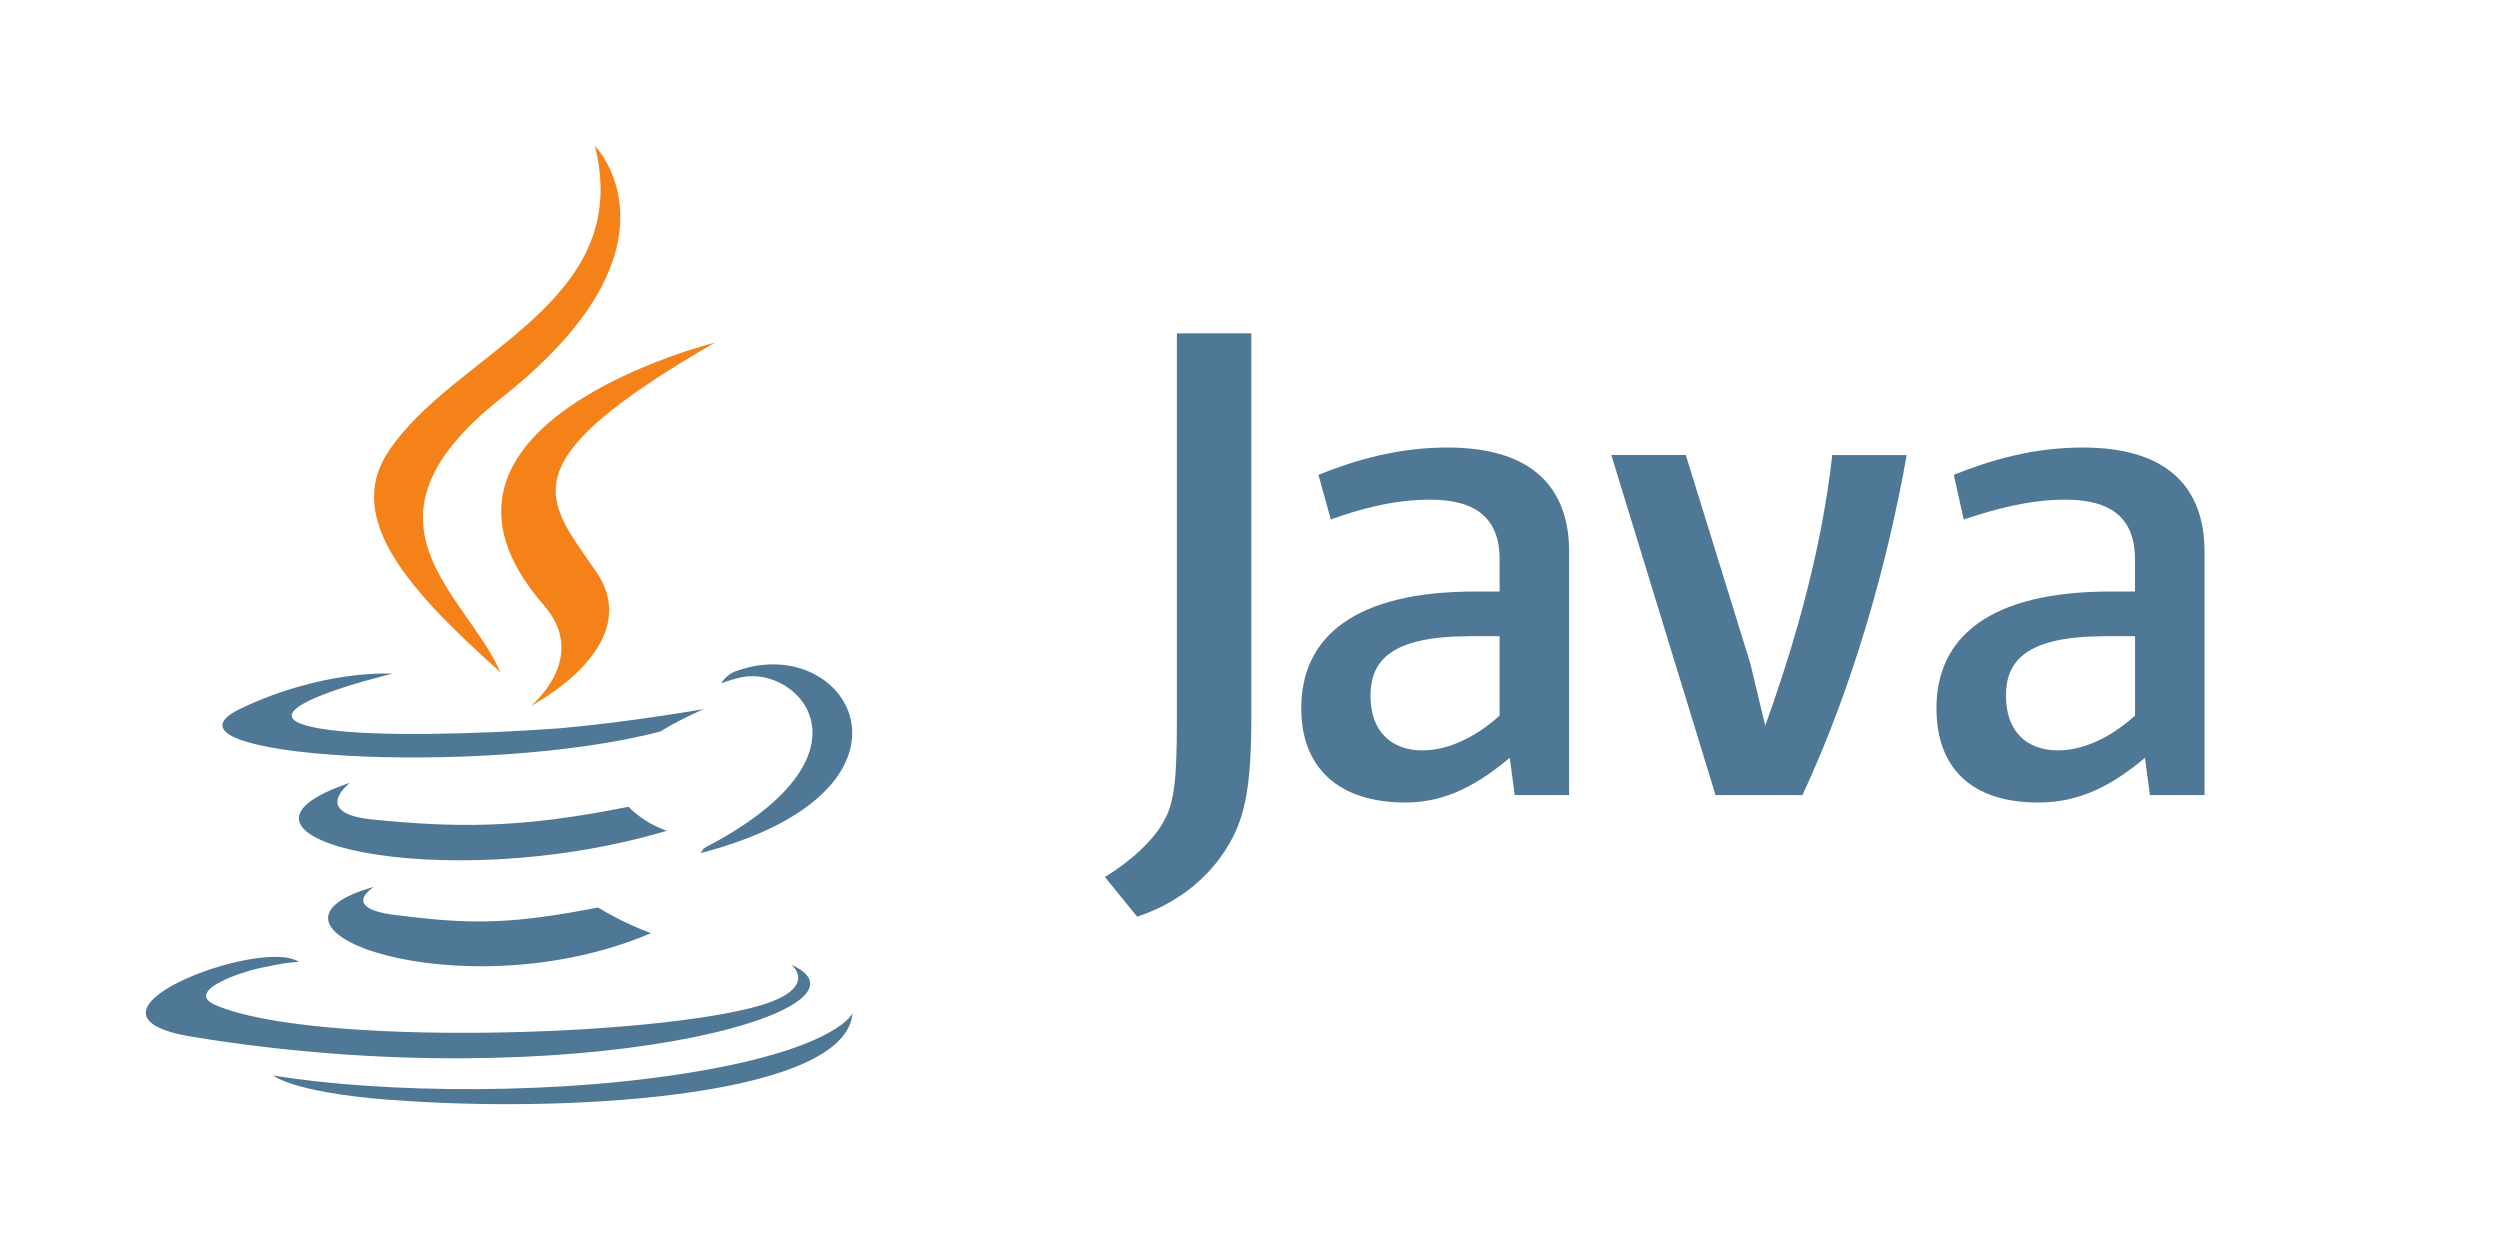
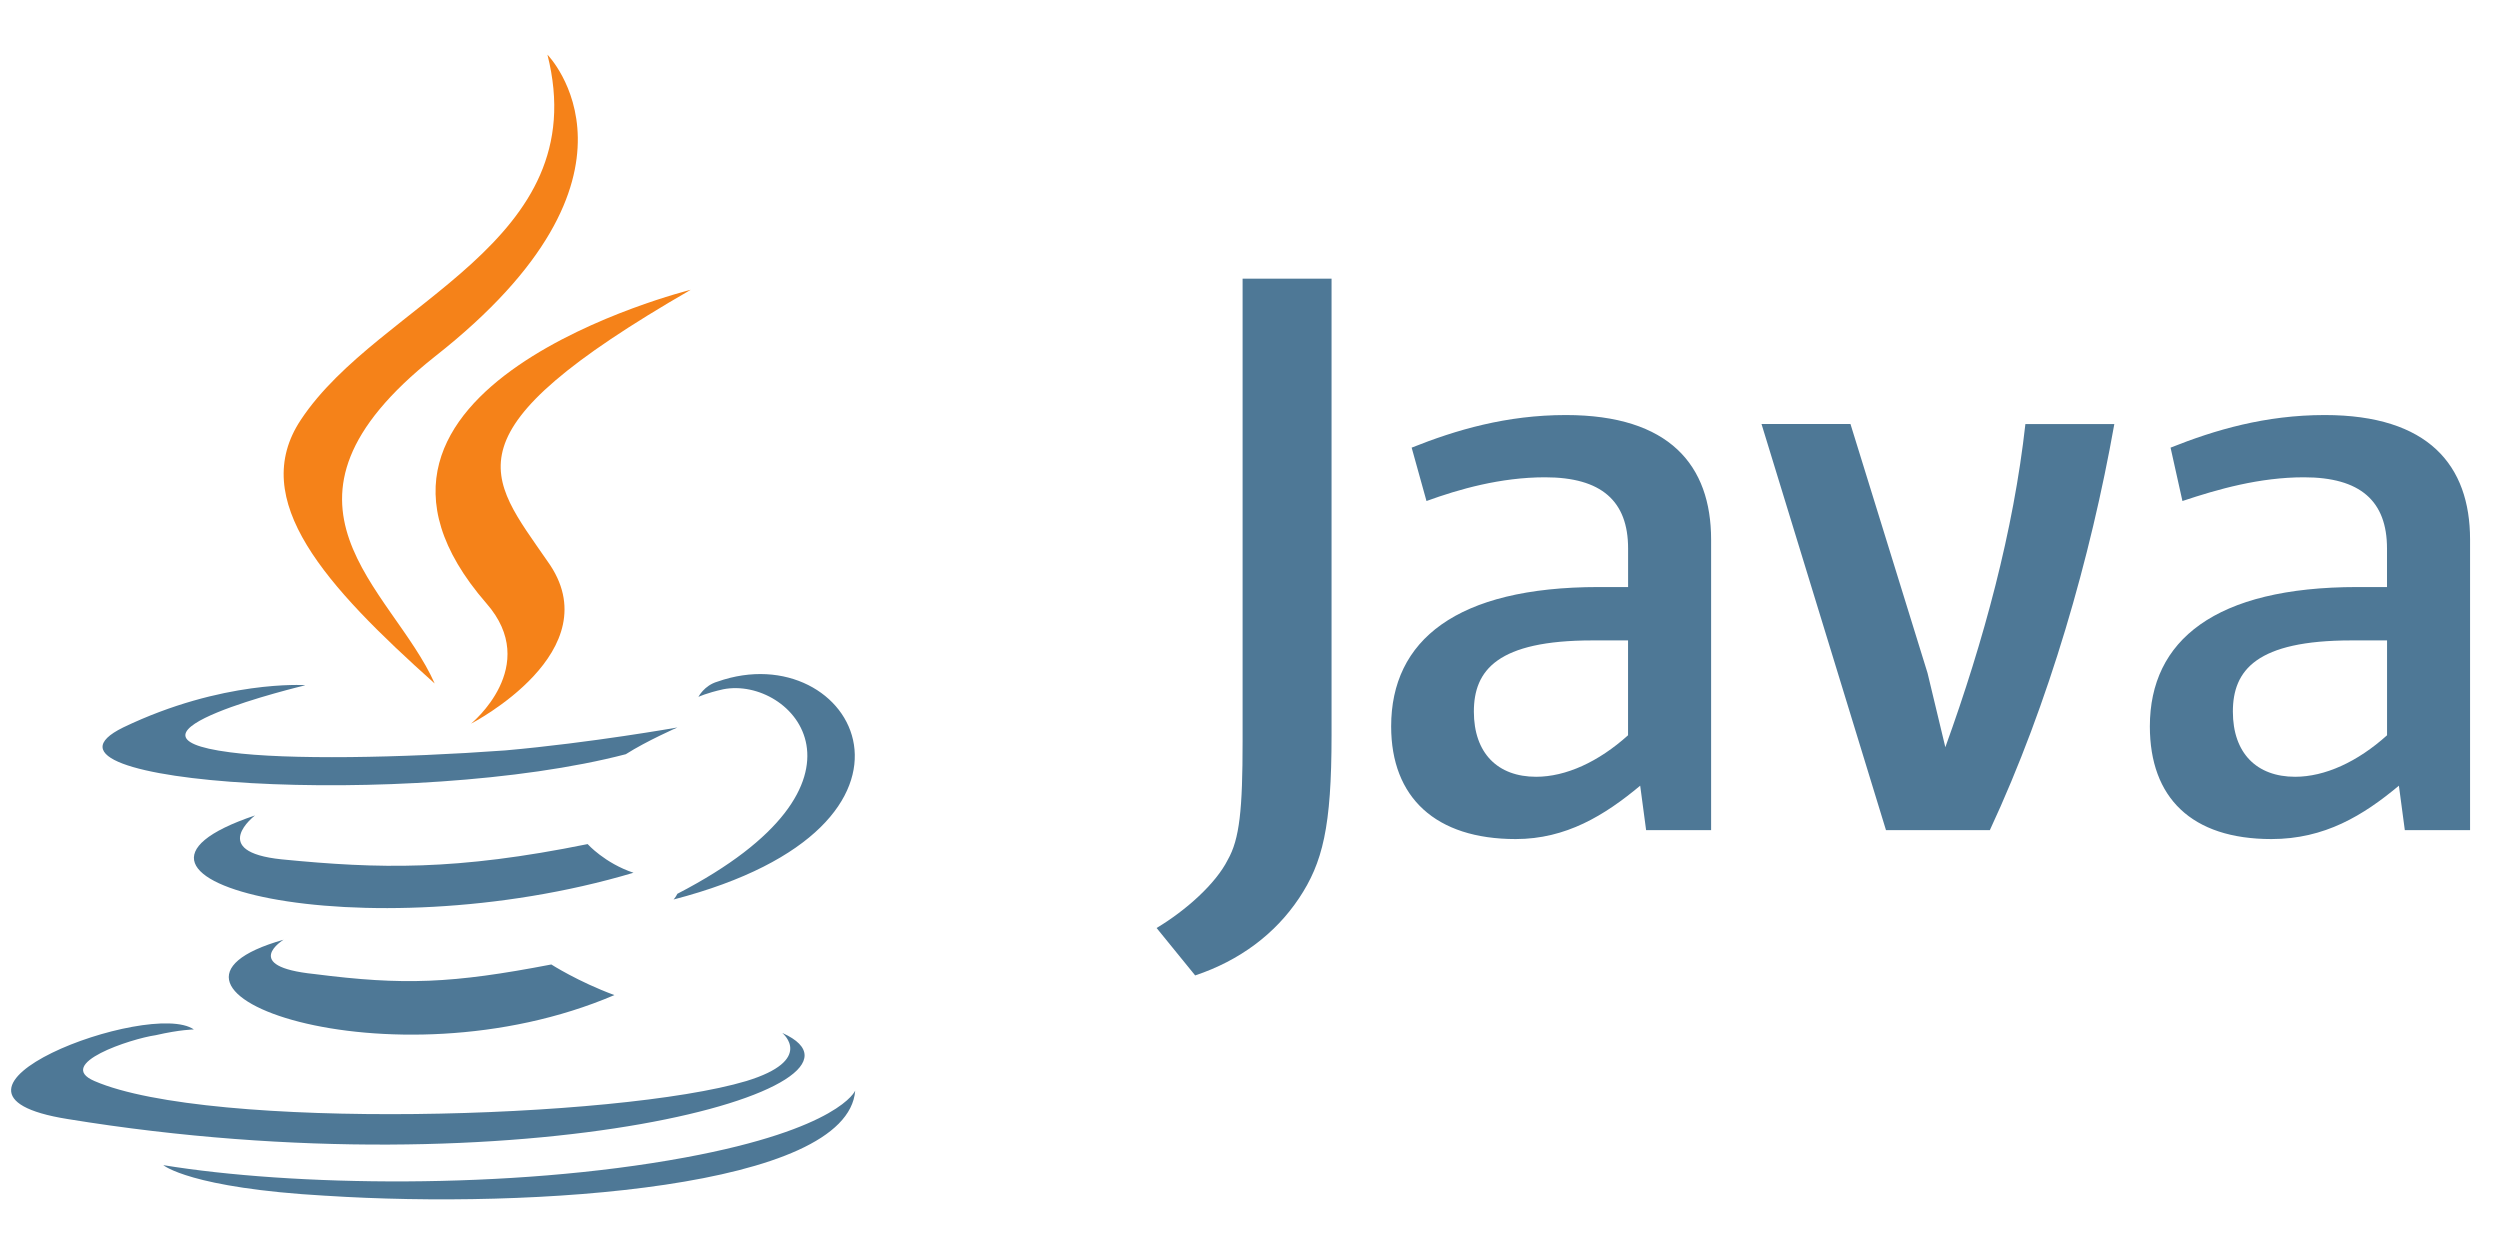
- <svg xmlns="http://www.w3.org/2000/svg" width="120" height="60">
+ <svg xmlns="http://www.w3.org/2000/svg" width="120" height="60" viewBox="6.554 6.343 100.467 47.151">
  <path d="M17.956 42.562s-1.767 1.075 1.23 1.383c3.6.46 5.53.384 9.524-.384 0 0 1.075.69 2.535 1.23-8.987 3.84-20.354-.23-13.288-2.227zm-1.152-4.992s-1.92 1.46 1.075 1.767c3.917.384 7 .46 12.29-.614 0 0 .69.768 1.843 1.152-10.83 3.226-22.966.307-15.208-2.304zm21.2 8.756s1.306 1.075-1.46 1.92c-5.146 1.536-21.583 1.997-26.192 0-1.613-.69 1.46-1.7 2.458-1.843 1-.23 1.536-.23 1.536-.23-1.766-1.23-11.752 2.535-5.07 3.6 18.357 2.995 33.488-1.306 28.726-3.456zM18.8 32.347s-8.372 1.997-2.996 2.688c2.304.307 6.836.23 11.06-.077 3.456-.307 6.913-.922 6.913-.922s-1.23.538-2.074 1.075c-8.526 2.227-24.886 1.23-20.2-1.075 3.994-1.92 7.297-1.7 7.297-1.7zm14.978 8.372c8.602-4.455 4.608-8.756 1.843-8.218-.69.154-1 .307-1 .307s.23-.46.768-.614c5.453-1.92 9.755 5.76-1.767 8.756 0 0 .077-.077.154-.23zM19.646 52.854c8.295.538 20.97-.307 21.276-4.224 0 0-.614 1.536-6.836 2.688-7.066 1.306-15.822 1.152-20.97.307 0 0 1.075.922 6.53 1.23z" fill="#4e7896" />
  <path d="M28.555 7s4.762 4.84-4.532 12.136c-7.45 5.914-1.7 9.294 0 13.134-4.378-3.917-7.527-7.373-5.377-10.6 3.15-4.762 11.828-7.066 9.908-14.67zm-2.458 22.044c2.227 2.535-.615 4.84-.615 4.84s5.684-2.92 3.072-6.53c-2.38-3.456-4.224-5.146 5.76-10.907 0 0-15.746 3.917-8.218 12.596z" fill="#f58219" />
  <path d="M75.318 38.162V26.485c0-2.98-1.668-5.004-5.838-5.004-2.383 0-4.41.596-6.196 1.31l.596 2.145c1.31-.477 2.98-.953 4.766-.953 2.264 0 3.336.953 3.336 2.86v1.55H70.8c-5.72 0-8.34 2.145-8.34 5.6 0 2.86 1.787 4.528 5.004 4.528 2.026 0 3.575-.953 5.004-2.145l.238 1.787h2.62zM71.98 34.35c-1.19 1.072-2.502 1.668-3.694 1.668-1.55 0-2.502-.953-2.502-2.62s.953-2.86 4.766-2.86h1.43v3.813zm14.536 3.813h-4.17L77.343 21.84h3.575l3.098 10.01.715 2.98c1.55-4.29 2.74-8.698 3.217-12.987h3.574c-.953 5.362-2.62 11.2-5.004 16.323zm19.302 0V26.485c0-2.98-1.668-5.004-5.84-5.004-2.383 0-4.408.596-6.196 1.31l.477 2.145c1.43-.477 3.098-.953 4.885-.953 2.264 0 3.336.953 3.336 2.86v1.55h-1.19c-5.72 0-8.34 2.145-8.34 5.6 0 2.86 1.668 4.528 4.885 4.528 2.145 0 3.694-.953 5.123-2.145l.238 1.787h2.62zm-3.336-3.813c-1.19 1.072-2.502 1.668-3.694 1.668-1.55 0-2.502-.953-2.502-2.62s.953-2.86 4.766-2.86h1.43v3.813zm-43.728 6.553c-.953 1.43-2.383 2.502-4.17 3.098l-1.55-1.906c1.192-.715 2.383-1.787 2.86-2.74.477-.834.596-2.026.596-4.766V16h3.575v18.35c0 3.694-.358 5.123-1.31 6.553z" fill="#4e7896" />
</svg>
